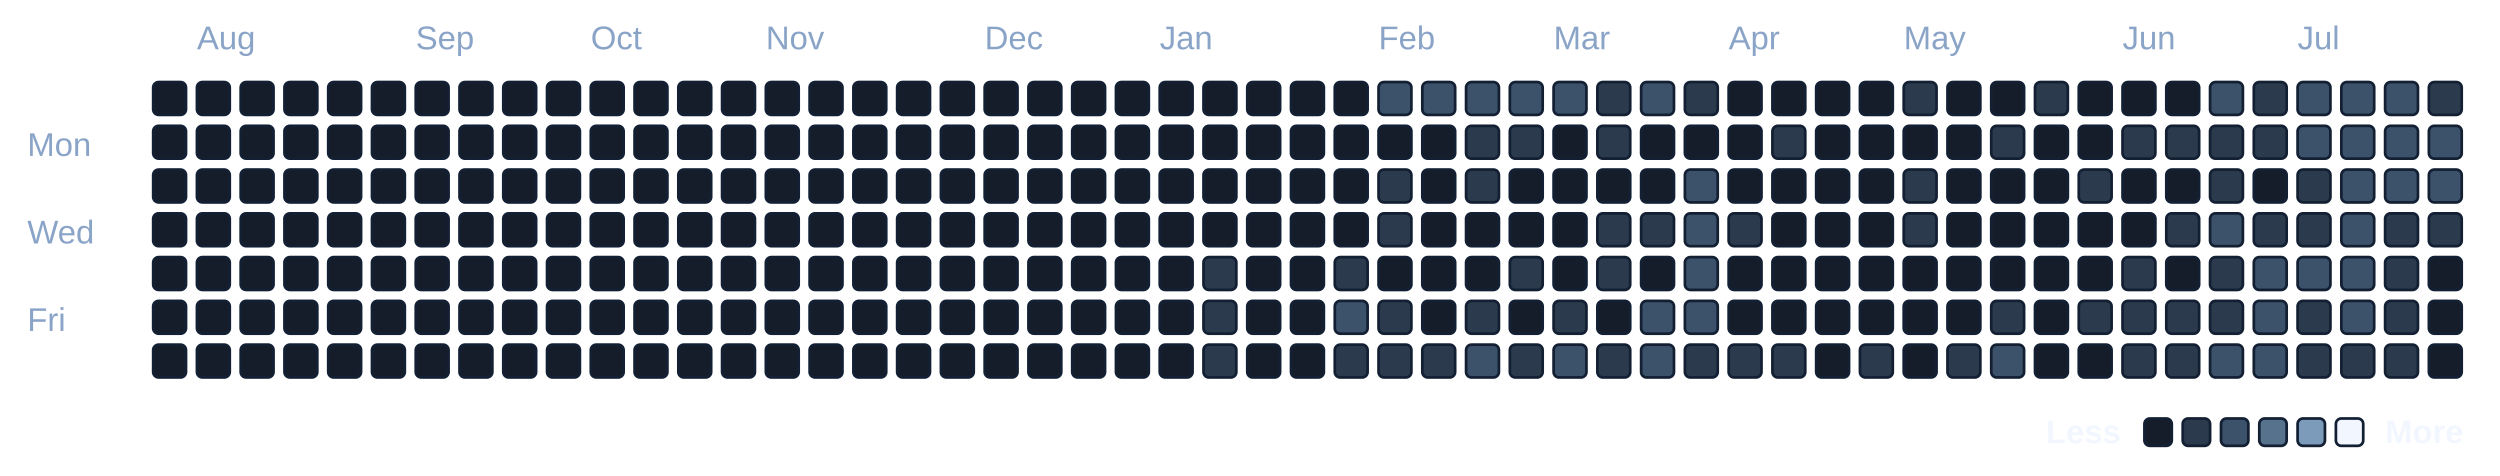
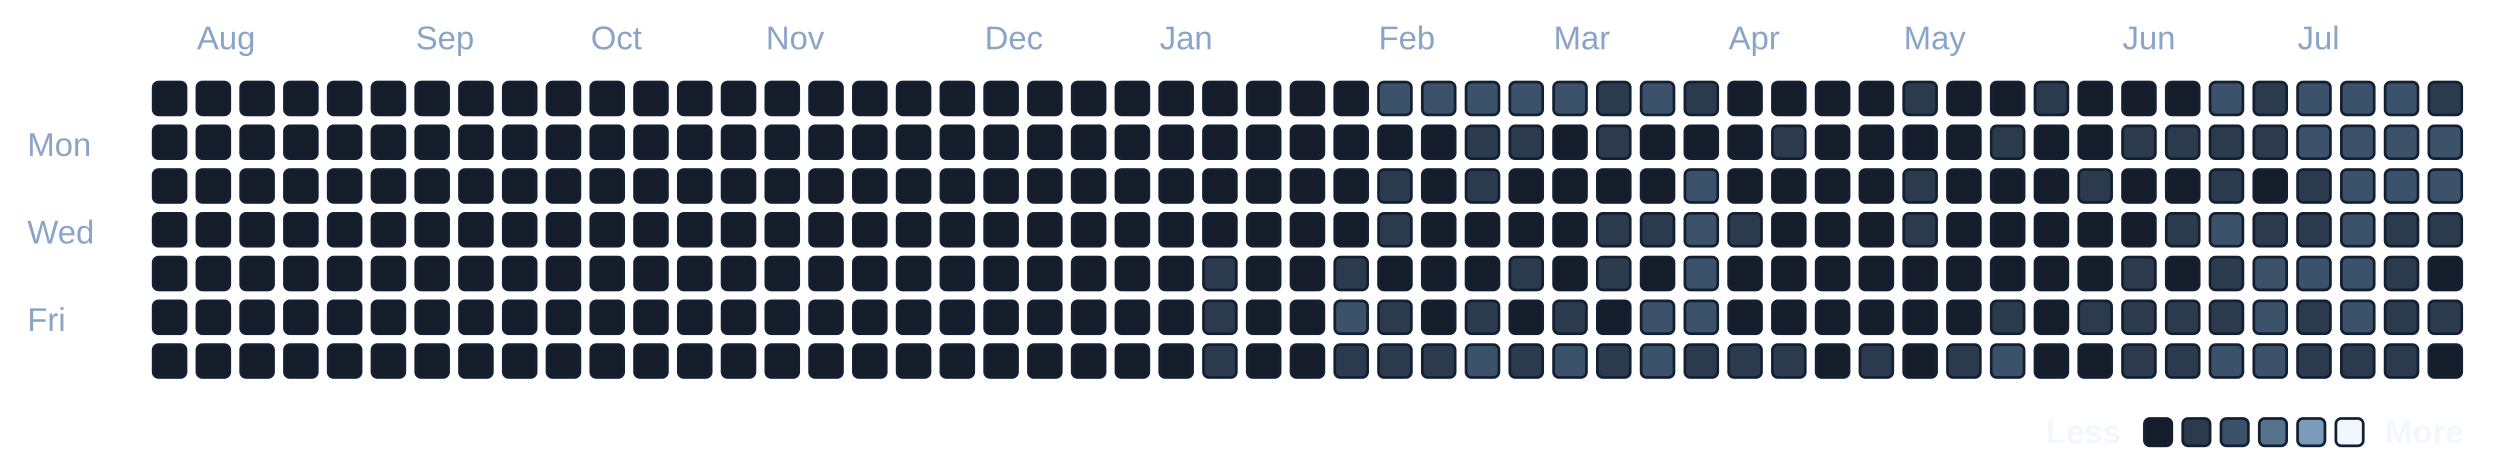
<svg xmlns="http://www.w3.org/2000/svg" baseProfile="tiny" height="174" version="1.2" width="914">
  <defs />
  <text fill="#8AA4C8" font-family="Segoe UI, Arial, sans-serif" font-size="12px" x="72" y="18">Aug</text>
  <text fill="#8AA4C8" font-family="Segoe UI, Arial, sans-serif" font-size="12px" x="152" y="18">Sep</text>
  <text fill="#8AA4C8" font-family="Segoe UI, Arial, sans-serif" font-size="12px" x="216" y="18">Oct</text>
  <text fill="#8AA4C8" font-family="Segoe UI, Arial, sans-serif" font-size="12px" x="280" y="18">Nov</text>
  <text fill="#8AA4C8" font-family="Segoe UI, Arial, sans-serif" font-size="12px" x="360" y="18">Dec</text>
  <text fill="#8AA4C8" font-family="Segoe UI, Arial, sans-serif" font-size="12px" x="424" y="18">Jan</text>
  <text fill="#8AA4C8" font-family="Segoe UI, Arial, sans-serif" font-size="12px" x="504" y="18">Feb</text>
  <text fill="#8AA4C8" font-family="Segoe UI, Arial, sans-serif" font-size="12px" x="568" y="18">Mar</text>
  <text fill="#8AA4C8" font-family="Segoe UI, Arial, sans-serif" font-size="12px" x="632" y="18">Apr</text>
  <text fill="#8AA4C8" font-family="Segoe UI, Arial, sans-serif" font-size="12px" x="696" y="18">May</text>
  <text fill="#8AA4C8" font-family="Segoe UI, Arial, sans-serif" font-size="12px" x="776" y="18">Jun</text>
  <text fill="#8AA4C8" font-family="Segoe UI, Arial, sans-serif" font-size="12px" x="840" y="18">Jul</text>
  <text fill="#8AA4C8" font-family="Segoe UI, Arial, sans-serif" font-size="12px" x="10" y="57">Mon</text>
  <text fill="#8AA4C8" font-family="Segoe UI, Arial, sans-serif" font-size="12px" x="10" y="89">Wed</text>
  <text fill="#8AA4C8" font-family="Segoe UI, Arial, sans-serif" font-size="12px" x="10" y="121">Fri</text>
  <rect fill="#151D2B" height="12" rx="2" ry="2" stroke="#132033" stroke-width="1" width="12" x="56" y="30" />
  <rect fill="#151D2B" height="12" rx="2" ry="2" stroke="#132033" stroke-width="1" width="12" x="56" y="46" />
  <rect fill="#151D2B" height="12" rx="2" ry="2" stroke="#132033" stroke-width="1" width="12" x="56" y="62" />
  <rect fill="#151D2B" height="12" rx="2" ry="2" stroke="#132033" stroke-width="1" width="12" x="56" y="78" />
  <rect fill="#151D2B" height="12" rx="2" ry="2" stroke="#132033" stroke-width="1" width="12" x="56" y="94" />
  <rect fill="#151D2B" height="12" rx="2" ry="2" stroke="#132033" stroke-width="1" width="12" x="56" y="110" />
  <rect fill="#151D2B" height="12" rx="2" ry="2" stroke="#132033" stroke-width="1" width="12" x="56" y="126" />
  <rect fill="#151D2B" height="12" rx="2" ry="2" stroke="#132033" stroke-width="1" width="12" x="72" y="30" />
  <rect fill="#151D2B" height="12" rx="2" ry="2" stroke="#132033" stroke-width="1" width="12" x="72" y="46" />
  <rect fill="#151D2B" height="12" rx="2" ry="2" stroke="#132033" stroke-width="1" width="12" x="72" y="62" />
  <rect fill="#151D2B" height="12" rx="2" ry="2" stroke="#132033" stroke-width="1" width="12" x="72" y="78" />
  <rect fill="#151D2B" height="12" rx="2" ry="2" stroke="#132033" stroke-width="1" width="12" x="72" y="94" />
  <rect fill="#151D2B" height="12" rx="2" ry="2" stroke="#132033" stroke-width="1" width="12" x="72" y="110" />
  <rect fill="#151D2B" height="12" rx="2" ry="2" stroke="#132033" stroke-width="1" width="12" x="72" y="126" />
  <rect fill="#151D2B" height="12" rx="2" ry="2" stroke="#132033" stroke-width="1" width="12" x="88" y="30" />
  <rect fill="#151D2B" height="12" rx="2" ry="2" stroke="#132033" stroke-width="1" width="12" x="88" y="46" />
  <rect fill="#151D2B" height="12" rx="2" ry="2" stroke="#132033" stroke-width="1" width="12" x="88" y="62" />
  <rect fill="#151D2B" height="12" rx="2" ry="2" stroke="#132033" stroke-width="1" width="12" x="88" y="78" />
  <rect fill="#151D2B" height="12" rx="2" ry="2" stroke="#132033" stroke-width="1" width="12" x="88" y="94" />
  <rect fill="#151D2B" height="12" rx="2" ry="2" stroke="#132033" stroke-width="1" width="12" x="88" y="110" />
  <rect fill="#151D2B" height="12" rx="2" ry="2" stroke="#132033" stroke-width="1" width="12" x="88" y="126" />
  <rect fill="#151D2B" height="12" rx="2" ry="2" stroke="#132033" stroke-width="1" width="12" x="104" y="30" />
  <rect fill="#151D2B" height="12" rx="2" ry="2" stroke="#132033" stroke-width="1" width="12" x="104" y="46" />
  <rect fill="#151D2B" height="12" rx="2" ry="2" stroke="#132033" stroke-width="1" width="12" x="104" y="62" />
  <rect fill="#151D2B" height="12" rx="2" ry="2" stroke="#132033" stroke-width="1" width="12" x="104" y="78" />
  <rect fill="#151D2B" height="12" rx="2" ry="2" stroke="#132033" stroke-width="1" width="12" x="104" y="94" />
  <rect fill="#151D2B" height="12" rx="2" ry="2" stroke="#132033" stroke-width="1" width="12" x="104" y="110" />
  <rect fill="#151D2B" height="12" rx="2" ry="2" stroke="#132033" stroke-width="1" width="12" x="104" y="126" />
  <rect fill="#151D2B" height="12" rx="2" ry="2" stroke="#132033" stroke-width="1" width="12" x="120" y="30" />
  <rect fill="#151D2B" height="12" rx="2" ry="2" stroke="#132033" stroke-width="1" width="12" x="120" y="46" />
  <rect fill="#151D2B" height="12" rx="2" ry="2" stroke="#132033" stroke-width="1" width="12" x="120" y="62" />
  <rect fill="#151D2B" height="12" rx="2" ry="2" stroke="#132033" stroke-width="1" width="12" x="120" y="78" />
  <rect fill="#151D2B" height="12" rx="2" ry="2" stroke="#132033" stroke-width="1" width="12" x="120" y="94" />
  <rect fill="#151D2B" height="12" rx="2" ry="2" stroke="#132033" stroke-width="1" width="12" x="120" y="110" />
  <rect fill="#151D2B" height="12" rx="2" ry="2" stroke="#132033" stroke-width="1" width="12" x="120" y="126" />
  <rect fill="#151D2B" height="12" rx="2" ry="2" stroke="#132033" stroke-width="1" width="12" x="136" y="30" />
  <rect fill="#151D2B" height="12" rx="2" ry="2" stroke="#132033" stroke-width="1" width="12" x="136" y="46" />
  <rect fill="#151D2B" height="12" rx="2" ry="2" stroke="#132033" stroke-width="1" width="12" x="136" y="62" />
  <rect fill="#151D2B" height="12" rx="2" ry="2" stroke="#132033" stroke-width="1" width="12" x="136" y="78" />
  <rect fill="#151D2B" height="12" rx="2" ry="2" stroke="#132033" stroke-width="1" width="12" x="136" y="94" />
  <rect fill="#151D2B" height="12" rx="2" ry="2" stroke="#132033" stroke-width="1" width="12" x="136" y="110" />
  <rect fill="#151D2B" height="12" rx="2" ry="2" stroke="#132033" stroke-width="1" width="12" x="136" y="126" />
  <rect fill="#151D2B" height="12" rx="2" ry="2" stroke="#132033" stroke-width="1" width="12" x="152" y="30" />
  <rect fill="#151D2B" height="12" rx="2" ry="2" stroke="#132033" stroke-width="1" width="12" x="152" y="46" />
  <rect fill="#151D2B" height="12" rx="2" ry="2" stroke="#132033" stroke-width="1" width="12" x="152" y="62" />
  <rect fill="#151D2B" height="12" rx="2" ry="2" stroke="#132033" stroke-width="1" width="12" x="152" y="78" />
  <rect fill="#151D2B" height="12" rx="2" ry="2" stroke="#132033" stroke-width="1" width="12" x="152" y="94" />
  <rect fill="#151D2B" height="12" rx="2" ry="2" stroke="#132033" stroke-width="1" width="12" x="152" y="110" />
  <rect fill="#151D2B" height="12" rx="2" ry="2" stroke="#132033" stroke-width="1" width="12" x="152" y="126" />
  <rect fill="#151D2B" height="12" rx="2" ry="2" stroke="#132033" stroke-width="1" width="12" x="168" y="30" />
  <rect fill="#151D2B" height="12" rx="2" ry="2" stroke="#132033" stroke-width="1" width="12" x="168" y="46" />
  <rect fill="#151D2B" height="12" rx="2" ry="2" stroke="#132033" stroke-width="1" width="12" x="168" y="62" />
  <rect fill="#151D2B" height="12" rx="2" ry="2" stroke="#132033" stroke-width="1" width="12" x="168" y="78" />
  <rect fill="#151D2B" height="12" rx="2" ry="2" stroke="#132033" stroke-width="1" width="12" x="168" y="94" />
  <rect fill="#151D2B" height="12" rx="2" ry="2" stroke="#132033" stroke-width="1" width="12" x="168" y="110" />
  <rect fill="#151D2B" height="12" rx="2" ry="2" stroke="#132033" stroke-width="1" width="12" x="168" y="126" />
  <rect fill="#151D2B" height="12" rx="2" ry="2" stroke="#132033" stroke-width="1" width="12" x="184" y="30" />
  <rect fill="#151D2B" height="12" rx="2" ry="2" stroke="#132033" stroke-width="1" width="12" x="184" y="46" />
  <rect fill="#151D2B" height="12" rx="2" ry="2" stroke="#132033" stroke-width="1" width="12" x="184" y="62" />
  <rect fill="#151D2B" height="12" rx="2" ry="2" stroke="#132033" stroke-width="1" width="12" x="184" y="78" />
  <rect fill="#151D2B" height="12" rx="2" ry="2" stroke="#132033" stroke-width="1" width="12" x="184" y="94" />
  <rect fill="#151D2B" height="12" rx="2" ry="2" stroke="#132033" stroke-width="1" width="12" x="184" y="110" />
  <rect fill="#151D2B" height="12" rx="2" ry="2" stroke="#132033" stroke-width="1" width="12" x="184" y="126" />
  <rect fill="#151D2B" height="12" rx="2" ry="2" stroke="#132033" stroke-width="1" width="12" x="200" y="30" />
  <rect fill="#151D2B" height="12" rx="2" ry="2" stroke="#132033" stroke-width="1" width="12" x="200" y="46" />
  <rect fill="#151D2B" height="12" rx="2" ry="2" stroke="#132033" stroke-width="1" width="12" x="200" y="62" />
  <rect fill="#151D2B" height="12" rx="2" ry="2" stroke="#132033" stroke-width="1" width="12" x="200" y="78" />
  <rect fill="#151D2B" height="12" rx="2" ry="2" stroke="#132033" stroke-width="1" width="12" x="200" y="94" />
  <rect fill="#151D2B" height="12" rx="2" ry="2" stroke="#132033" stroke-width="1" width="12" x="200" y="110" />
  <rect fill="#151D2B" height="12" rx="2" ry="2" stroke="#132033" stroke-width="1" width="12" x="200" y="126" />
  <rect fill="#151D2B" height="12" rx="2" ry="2" stroke="#132033" stroke-width="1" width="12" x="216" y="30" />
  <rect fill="#151D2B" height="12" rx="2" ry="2" stroke="#132033" stroke-width="1" width="12" x="216" y="46" />
  <rect fill="#151D2B" height="12" rx="2" ry="2" stroke="#132033" stroke-width="1" width="12" x="216" y="62" />
  <rect fill="#151D2B" height="12" rx="2" ry="2" stroke="#132033" stroke-width="1" width="12" x="216" y="78" />
  <rect fill="#151D2B" height="12" rx="2" ry="2" stroke="#132033" stroke-width="1" width="12" x="216" y="94" />
  <rect fill="#151D2B" height="12" rx="2" ry="2" stroke="#132033" stroke-width="1" width="12" x="216" y="110" />
  <rect fill="#151D2B" height="12" rx="2" ry="2" stroke="#132033" stroke-width="1" width="12" x="216" y="126" />
  <rect fill="#151D2B" height="12" rx="2" ry="2" stroke="#132033" stroke-width="1" width="12" x="232" y="30" />
  <rect fill="#151D2B" height="12" rx="2" ry="2" stroke="#132033" stroke-width="1" width="12" x="232" y="46" />
  <rect fill="#151D2B" height="12" rx="2" ry="2" stroke="#132033" stroke-width="1" width="12" x="232" y="62" />
  <rect fill="#151D2B" height="12" rx="2" ry="2" stroke="#132033" stroke-width="1" width="12" x="232" y="78" />
  <rect fill="#151D2B" height="12" rx="2" ry="2" stroke="#132033" stroke-width="1" width="12" x="232" y="94" />
  <rect fill="#151D2B" height="12" rx="2" ry="2" stroke="#132033" stroke-width="1" width="12" x="232" y="110" />
  <rect fill="#151D2B" height="12" rx="2" ry="2" stroke="#132033" stroke-width="1" width="12" x="232" y="126" />
  <rect fill="#151D2B" height="12" rx="2" ry="2" stroke="#132033" stroke-width="1" width="12" x="248" y="30" />
  <rect fill="#151D2B" height="12" rx="2" ry="2" stroke="#132033" stroke-width="1" width="12" x="248" y="46" />
  <rect fill="#151D2B" height="12" rx="2" ry="2" stroke="#132033" stroke-width="1" width="12" x="248" y="62" />
  <rect fill="#151D2B" height="12" rx="2" ry="2" stroke="#132033" stroke-width="1" width="12" x="248" y="78" />
  <rect fill="#151D2B" height="12" rx="2" ry="2" stroke="#132033" stroke-width="1" width="12" x="248" y="94" />
  <rect fill="#151D2B" height="12" rx="2" ry="2" stroke="#132033" stroke-width="1" width="12" x="248" y="110" />
  <rect fill="#151D2B" height="12" rx="2" ry="2" stroke="#132033" stroke-width="1" width="12" x="248" y="126" />
  <rect fill="#151D2B" height="12" rx="2" ry="2" stroke="#132033" stroke-width="1" width="12" x="264" y="30" />
  <rect fill="#151D2B" height="12" rx="2" ry="2" stroke="#132033" stroke-width="1" width="12" x="264" y="46" />
  <rect fill="#151D2B" height="12" rx="2" ry="2" stroke="#132033" stroke-width="1" width="12" x="264" y="62" />
  <rect fill="#151D2B" height="12" rx="2" ry="2" stroke="#132033" stroke-width="1" width="12" x="264" y="78" />
  <rect fill="#151D2B" height="12" rx="2" ry="2" stroke="#132033" stroke-width="1" width="12" x="264" y="94" />
  <rect fill="#151D2B" height="12" rx="2" ry="2" stroke="#132033" stroke-width="1" width="12" x="264" y="110" />
  <rect fill="#151D2B" height="12" rx="2" ry="2" stroke="#132033" stroke-width="1" width="12" x="264" y="126" />
  <rect fill="#151D2B" height="12" rx="2" ry="2" stroke="#132033" stroke-width="1" width="12" x="280" y="30" />
  <rect fill="#151D2B" height="12" rx="2" ry="2" stroke="#132033" stroke-width="1" width="12" x="280" y="46" />
  <rect fill="#151D2B" height="12" rx="2" ry="2" stroke="#132033" stroke-width="1" width="12" x="280" y="62" />
  <rect fill="#151D2B" height="12" rx="2" ry="2" stroke="#132033" stroke-width="1" width="12" x="280" y="78" />
  <rect fill="#151D2B" height="12" rx="2" ry="2" stroke="#132033" stroke-width="1" width="12" x="280" y="94" />
  <rect fill="#151D2B" height="12" rx="2" ry="2" stroke="#132033" stroke-width="1" width="12" x="280" y="110" />
  <rect fill="#151D2B" height="12" rx="2" ry="2" stroke="#132033" stroke-width="1" width="12" x="280" y="126" />
  <rect fill="#151D2B" height="12" rx="2" ry="2" stroke="#132033" stroke-width="1" width="12" x="296" y="30" />
  <rect fill="#151D2B" height="12" rx="2" ry="2" stroke="#132033" stroke-width="1" width="12" x="296" y="46" />
  <rect fill="#151D2B" height="12" rx="2" ry="2" stroke="#132033" stroke-width="1" width="12" x="296" y="62" />
  <rect fill="#151D2B" height="12" rx="2" ry="2" stroke="#132033" stroke-width="1" width="12" x="296" y="78" />
  <rect fill="#151D2B" height="12" rx="2" ry="2" stroke="#132033" stroke-width="1" width="12" x="296" y="94" />
  <rect fill="#151D2B" height="12" rx="2" ry="2" stroke="#132033" stroke-width="1" width="12" x="296" y="110" />
  <rect fill="#151D2B" height="12" rx="2" ry="2" stroke="#132033" stroke-width="1" width="12" x="296" y="126" />
  <rect fill="#151D2B" height="12" rx="2" ry="2" stroke="#132033" stroke-width="1" width="12" x="312" y="30" />
  <rect fill="#151D2B" height="12" rx="2" ry="2" stroke="#132033" stroke-width="1" width="12" x="312" y="46" />
  <rect fill="#151D2B" height="12" rx="2" ry="2" stroke="#132033" stroke-width="1" width="12" x="312" y="62" />
  <rect fill="#151D2B" height="12" rx="2" ry="2" stroke="#132033" stroke-width="1" width="12" x="312" y="78" />
  <rect fill="#151D2B" height="12" rx="2" ry="2" stroke="#132033" stroke-width="1" width="12" x="312" y="94" />
  <rect fill="#151D2B" height="12" rx="2" ry="2" stroke="#132033" stroke-width="1" width="12" x="312" y="110" />
  <rect fill="#151D2B" height="12" rx="2" ry="2" stroke="#132033" stroke-width="1" width="12" x="312" y="126" />
  <rect fill="#151D2B" height="12" rx="2" ry="2" stroke="#132033" stroke-width="1" width="12" x="328" y="30" />
  <rect fill="#151D2B" height="12" rx="2" ry="2" stroke="#132033" stroke-width="1" width="12" x="328" y="46" />
  <rect fill="#151D2B" height="12" rx="2" ry="2" stroke="#132033" stroke-width="1" width="12" x="328" y="62" />
  <rect fill="#151D2B" height="12" rx="2" ry="2" stroke="#132033" stroke-width="1" width="12" x="328" y="78" />
  <rect fill="#151D2B" height="12" rx="2" ry="2" stroke="#132033" stroke-width="1" width="12" x="328" y="94" />
  <rect fill="#151D2B" height="12" rx="2" ry="2" stroke="#132033" stroke-width="1" width="12" x="328" y="110" />
  <rect fill="#151D2B" height="12" rx="2" ry="2" stroke="#132033" stroke-width="1" width="12" x="328" y="126" />
  <rect fill="#151D2B" height="12" rx="2" ry="2" stroke="#132033" stroke-width="1" width="12" x="344" y="30" />
  <rect fill="#151D2B" height="12" rx="2" ry="2" stroke="#132033" stroke-width="1" width="12" x="344" y="46" />
  <rect fill="#151D2B" height="12" rx="2" ry="2" stroke="#132033" stroke-width="1" width="12" x="344" y="62" />
  <rect fill="#151D2B" height="12" rx="2" ry="2" stroke="#132033" stroke-width="1" width="12" x="344" y="78" />
  <rect fill="#151D2B" height="12" rx="2" ry="2" stroke="#132033" stroke-width="1" width="12" x="344" y="94" />
  <rect fill="#151D2B" height="12" rx="2" ry="2" stroke="#132033" stroke-width="1" width="12" x="344" y="110" />
  <rect fill="#151D2B" height="12" rx="2" ry="2" stroke="#132033" stroke-width="1" width="12" x="344" y="126" />
  <rect fill="#151D2B" height="12" rx="2" ry="2" stroke="#132033" stroke-width="1" width="12" x="360" y="30" />
  <rect fill="#151D2B" height="12" rx="2" ry="2" stroke="#132033" stroke-width="1" width="12" x="360" y="46" />
  <rect fill="#151D2B" height="12" rx="2" ry="2" stroke="#132033" stroke-width="1" width="12" x="360" y="62" />
  <rect fill="#151D2B" height="12" rx="2" ry="2" stroke="#132033" stroke-width="1" width="12" x="360" y="78" />
  <rect fill="#151D2B" height="12" rx="2" ry="2" stroke="#132033" stroke-width="1" width="12" x="360" y="94" />
  <rect fill="#151D2B" height="12" rx="2" ry="2" stroke="#132033" stroke-width="1" width="12" x="360" y="110" />
  <rect fill="#151D2B" height="12" rx="2" ry="2" stroke="#132033" stroke-width="1" width="12" x="360" y="126" />
  <rect fill="#151D2B" height="12" rx="2" ry="2" stroke="#132033" stroke-width="1" width="12" x="376" y="30" />
  <rect fill="#151D2B" height="12" rx="2" ry="2" stroke="#132033" stroke-width="1" width="12" x="376" y="46" />
  <rect fill="#151D2B" height="12" rx="2" ry="2" stroke="#132033" stroke-width="1" width="12" x="376" y="62" />
  <rect fill="#151D2B" height="12" rx="2" ry="2" stroke="#132033" stroke-width="1" width="12" x="376" y="78" />
  <rect fill="#151D2B" height="12" rx="2" ry="2" stroke="#132033" stroke-width="1" width="12" x="376" y="94" />
  <rect fill="#151D2B" height="12" rx="2" ry="2" stroke="#132033" stroke-width="1" width="12" x="376" y="110" />
  <rect fill="#151D2B" height="12" rx="2" ry="2" stroke="#132033" stroke-width="1" width="12" x="376" y="126" />
  <rect fill="#151D2B" height="12" rx="2" ry="2" stroke="#132033" stroke-width="1" width="12" x="392" y="30" />
  <rect fill="#151D2B" height="12" rx="2" ry="2" stroke="#132033" stroke-width="1" width="12" x="392" y="46" />
  <rect fill="#151D2B" height="12" rx="2" ry="2" stroke="#132033" stroke-width="1" width="12" x="392" y="62" />
  <rect fill="#151D2B" height="12" rx="2" ry="2" stroke="#132033" stroke-width="1" width="12" x="392" y="78" />
  <rect fill="#151D2B" height="12" rx="2" ry="2" stroke="#132033" stroke-width="1" width="12" x="392" y="94" />
  <rect fill="#151D2B" height="12" rx="2" ry="2" stroke="#132033" stroke-width="1" width="12" x="392" y="110" />
  <rect fill="#151D2B" height="12" rx="2" ry="2" stroke="#132033" stroke-width="1" width="12" x="392" y="126" />
  <rect fill="#151D2B" height="12" rx="2" ry="2" stroke="#132033" stroke-width="1" width="12" x="408" y="30" />
  <rect fill="#151D2B" height="12" rx="2" ry="2" stroke="#132033" stroke-width="1" width="12" x="408" y="46" />
  <rect fill="#151D2B" height="12" rx="2" ry="2" stroke="#132033" stroke-width="1" width="12" x="408" y="62" />
  <rect fill="#151D2B" height="12" rx="2" ry="2" stroke="#132033" stroke-width="1" width="12" x="408" y="78" />
  <rect fill="#151D2B" height="12" rx="2" ry="2" stroke="#132033" stroke-width="1" width="12" x="408" y="94" />
  <rect fill="#151D2B" height="12" rx="2" ry="2" stroke="#132033" stroke-width="1" width="12" x="408" y="110" />
  <rect fill="#151D2B" height="12" rx="2" ry="2" stroke="#132033" stroke-width="1" width="12" x="408" y="126" />
  <rect fill="#151D2B" height="12" rx="2" ry="2" stroke="#132033" stroke-width="1" width="12" x="424" y="30" />
  <rect fill="#151D2B" height="12" rx="2" ry="2" stroke="#132033" stroke-width="1" width="12" x="424" y="46" />
  <rect fill="#151D2B" height="12" rx="2" ry="2" stroke="#132033" stroke-width="1" width="12" x="424" y="62" />
  <rect fill="#151D2B" height="12" rx="2" ry="2" stroke="#132033" stroke-width="1" width="12" x="424" y="78" />
  <rect fill="#151D2B" height="12" rx="2" ry="2" stroke="#132033" stroke-width="1" width="12" x="424" y="94" />
  <rect fill="#151D2B" height="12" rx="2" ry="2" stroke="#132033" stroke-width="1" width="12" x="424" y="110" />
  <rect fill="#151D2B" height="12" rx="2" ry="2" stroke="#132033" stroke-width="1" width="12" x="424" y="126" />
  <rect fill="#151D2B" height="12" rx="2" ry="2" stroke="#132033" stroke-width="1" width="12" x="440" y="30" />
  <rect fill="#151D2B" height="12" rx="2" ry="2" stroke="#132033" stroke-width="1" width="12" x="440" y="46" />
  <rect fill="#151D2B" height="12" rx="2" ry="2" stroke="#132033" stroke-width="1" width="12" x="440" y="62" />
  <rect fill="#151D2B" height="12" rx="2" ry="2" stroke="#132033" stroke-width="1" width="12" x="440" y="78" />
  <rect fill="#2B3A4C" height="12" rx="2" ry="2" stroke="#132033" stroke-width="1" width="12" x="440" y="94" />
  <rect fill="#2B3A4C" height="12" rx="2" ry="2" stroke="#132033" stroke-width="1" width="12" x="440" y="110" />
  <rect fill="#2B3A4C" height="12" rx="2" ry="2" stroke="#132033" stroke-width="1" width="12" x="440" y="126" />
  <rect fill="#151D2B" height="12" rx="2" ry="2" stroke="#132033" stroke-width="1" width="12" x="456" y="30" />
  <rect fill="#151D2B" height="12" rx="2" ry="2" stroke="#132033" stroke-width="1" width="12" x="456" y="46" />
  <rect fill="#151D2B" height="12" rx="2" ry="2" stroke="#132033" stroke-width="1" width="12" x="456" y="62" />
  <rect fill="#151D2B" height="12" rx="2" ry="2" stroke="#132033" stroke-width="1" width="12" x="456" y="78" />
  <rect fill="#151D2B" height="12" rx="2" ry="2" stroke="#132033" stroke-width="1" width="12" x="456" y="94" />
  <rect fill="#151D2B" height="12" rx="2" ry="2" stroke="#132033" stroke-width="1" width="12" x="456" y="110" />
  <rect fill="#151D2B" height="12" rx="2" ry="2" stroke="#132033" stroke-width="1" width="12" x="456" y="126" />
  <rect fill="#151D2B" height="12" rx="2" ry="2" stroke="#132033" stroke-width="1" width="12" x="472" y="30" />
  <rect fill="#151D2B" height="12" rx="2" ry="2" stroke="#132033" stroke-width="1" width="12" x="472" y="46" />
  <rect fill="#151D2B" height="12" rx="2" ry="2" stroke="#132033" stroke-width="1" width="12" x="472" y="62" />
  <rect fill="#151D2B" height="12" rx="2" ry="2" stroke="#132033" stroke-width="1" width="12" x="472" y="78" />
  <rect fill="#151D2B" height="12" rx="2" ry="2" stroke="#132033" stroke-width="1" width="12" x="472" y="94" />
  <rect fill="#151D2B" height="12" rx="2" ry="2" stroke="#132033" stroke-width="1" width="12" x="472" y="110" />
  <rect fill="#151D2B" height="12" rx="2" ry="2" stroke="#132033" stroke-width="1" width="12" x="472" y="126" />
  <rect fill="#151D2B" height="12" rx="2" ry="2" stroke="#132033" stroke-width="1" width="12" x="488" y="30" />
  <rect fill="#151D2B" height="12" rx="2" ry="2" stroke="#132033" stroke-width="1" width="12" x="488" y="46" />
  <rect fill="#151D2B" height="12" rx="2" ry="2" stroke="#132033" stroke-width="1" width="12" x="488" y="62" />
  <rect fill="#151D2B" height="12" rx="2" ry="2" stroke="#132033" stroke-width="1" width="12" x="488" y="78" />
  <rect fill="#2B3A4C" height="12" rx="2" ry="2" stroke="#132033" stroke-width="1" width="12" x="488" y="94" />
  <rect fill="#3C526A" height="12" rx="2" ry="2" stroke="#132033" stroke-width="1" width="12" x="488" y="110" />
  <rect fill="#2B3A4C" height="12" rx="2" ry="2" stroke="#132033" stroke-width="1" width="12" x="488" y="126" />
  <rect fill="#3C526A" height="12" rx="2" ry="2" stroke="#132033" stroke-width="1" width="12" x="504" y="30" />
  <rect fill="#151D2B" height="12" rx="2" ry="2" stroke="#132033" stroke-width="1" width="12" x="504" y="46" />
  <rect fill="#2B3A4C" height="12" rx="2" ry="2" stroke="#132033" stroke-width="1" width="12" x="504" y="62" />
  <rect fill="#2B3A4C" height="12" rx="2" ry="2" stroke="#132033" stroke-width="1" width="12" x="504" y="78" />
  <rect fill="#151D2B" height="12" rx="2" ry="2" stroke="#132033" stroke-width="1" width="12" x="504" y="94" />
  <rect fill="#2B3A4C" height="12" rx="2" ry="2" stroke="#132033" stroke-width="1" width="12" x="504" y="110" />
  <rect fill="#2B3A4C" height="12" rx="2" ry="2" stroke="#132033" stroke-width="1" width="12" x="504" y="126" />
  <rect fill="#3C526A" height="12" rx="2" ry="2" stroke="#132033" stroke-width="1" width="12" x="520" y="30" />
  <rect fill="#151D2B" height="12" rx="2" ry="2" stroke="#132033" stroke-width="1" width="12" x="520" y="46" />
  <rect fill="#151D2B" height="12" rx="2" ry="2" stroke="#132033" stroke-width="1" width="12" x="520" y="62" />
  <rect fill="#151D2B" height="12" rx="2" ry="2" stroke="#132033" stroke-width="1" width="12" x="520" y="78" />
  <rect fill="#151D2B" height="12" rx="2" ry="2" stroke="#132033" stroke-width="1" width="12" x="520" y="94" />
  <rect fill="#151D2B" height="12" rx="2" ry="2" stroke="#132033" stroke-width="1" width="12" x="520" y="110" />
  <rect fill="#2B3A4C" height="12" rx="2" ry="2" stroke="#132033" stroke-width="1" width="12" x="520" y="126" />
  <rect fill="#3C526A" height="12" rx="2" ry="2" stroke="#132033" stroke-width="1" width="12" x="536" y="30" />
  <rect fill="#2B3A4C" height="12" rx="2" ry="2" stroke="#132033" stroke-width="1" width="12" x="536" y="46" />
  <rect fill="#2B3A4C" height="12" rx="2" ry="2" stroke="#132033" stroke-width="1" width="12" x="536" y="62" />
  <rect fill="#151D2B" height="12" rx="2" ry="2" stroke="#132033" stroke-width="1" width="12" x="536" y="78" />
  <rect fill="#151D2B" height="12" rx="2" ry="2" stroke="#132033" stroke-width="1" width="12" x="536" y="94" />
  <rect fill="#2B3A4C" height="12" rx="2" ry="2" stroke="#132033" stroke-width="1" width="12" x="536" y="110" />
  <rect fill="#3C526A" height="12" rx="2" ry="2" stroke="#132033" stroke-width="1" width="12" x="536" y="126" />
  <rect fill="#3C526A" height="12" rx="2" ry="2" stroke="#132033" stroke-width="1" width="12" x="552" y="30" />
  <rect fill="#2B3A4C" height="12" rx="2" ry="2" stroke="#132033" stroke-width="1" width="12" x="552" y="46" />
  <rect fill="#151D2B" height="12" rx="2" ry="2" stroke="#132033" stroke-width="1" width="12" x="552" y="62" />
  <rect fill="#151D2B" height="12" rx="2" ry="2" stroke="#132033" stroke-width="1" width="12" x="552" y="78" />
  <rect fill="#2B3A4C" height="12" rx="2" ry="2" stroke="#132033" stroke-width="1" width="12" x="552" y="94" />
  <rect fill="#151D2B" height="12" rx="2" ry="2" stroke="#132033" stroke-width="1" width="12" x="552" y="110" />
  <rect fill="#2B3A4C" height="12" rx="2" ry="2" stroke="#132033" stroke-width="1" width="12" x="552" y="126" />
  <rect fill="#3C526A" height="12" rx="2" ry="2" stroke="#132033" stroke-width="1" width="12" x="568" y="30" />
  <rect fill="#151D2B" height="12" rx="2" ry="2" stroke="#132033" stroke-width="1" width="12" x="568" y="46" />
  <rect fill="#151D2B" height="12" rx="2" ry="2" stroke="#132033" stroke-width="1" width="12" x="568" y="62" />
  <rect fill="#151D2B" height="12" rx="2" ry="2" stroke="#132033" stroke-width="1" width="12" x="568" y="78" />
  <rect fill="#151D2B" height="12" rx="2" ry="2" stroke="#132033" stroke-width="1" width="12" x="568" y="94" />
  <rect fill="#2B3A4C" height="12" rx="2" ry="2" stroke="#132033" stroke-width="1" width="12" x="568" y="110" />
  <rect fill="#3C526A" height="12" rx="2" ry="2" stroke="#132033" stroke-width="1" width="12" x="568" y="126" />
  <rect fill="#2B3A4C" height="12" rx="2" ry="2" stroke="#132033" stroke-width="1" width="12" x="584" y="30" />
  <rect fill="#2B3A4C" height="12" rx="2" ry="2" stroke="#132033" stroke-width="1" width="12" x="584" y="46" />
  <rect fill="#151D2B" height="12" rx="2" ry="2" stroke="#132033" stroke-width="1" width="12" x="584" y="62" />
  <rect fill="#2B3A4C" height="12" rx="2" ry="2" stroke="#132033" stroke-width="1" width="12" x="584" y="78" />
  <rect fill="#2B3A4C" height="12" rx="2" ry="2" stroke="#132033" stroke-width="1" width="12" x="584" y="94" />
  <rect fill="#151D2B" height="12" rx="2" ry="2" stroke="#132033" stroke-width="1" width="12" x="584" y="110" />
  <rect fill="#2B3A4C" height="12" rx="2" ry="2" stroke="#132033" stroke-width="1" width="12" x="584" y="126" />
  <rect fill="#3C526A" height="12" rx="2" ry="2" stroke="#132033" stroke-width="1" width="12" x="600" y="30" />
  <rect fill="#151D2B" height="12" rx="2" ry="2" stroke="#132033" stroke-width="1" width="12" x="600" y="46" />
  <rect fill="#151D2B" height="12" rx="2" ry="2" stroke="#132033" stroke-width="1" width="12" x="600" y="62" />
  <rect fill="#2B3A4C" height="12" rx="2" ry="2" stroke="#132033" stroke-width="1" width="12" x="600" y="78" />
  <rect fill="#151D2B" height="12" rx="2" ry="2" stroke="#132033" stroke-width="1" width="12" x="600" y="94" />
  <rect fill="#3C526A" height="12" rx="2" ry="2" stroke="#132033" stroke-width="1" width="12" x="600" y="110" />
  <rect fill="#3C526A" height="12" rx="2" ry="2" stroke="#132033" stroke-width="1" width="12" x="600" y="126" />
  <rect fill="#2B3A4C" height="12" rx="2" ry="2" stroke="#132033" stroke-width="1" width="12" x="616" y="30" />
  <rect fill="#151D2B" height="12" rx="2" ry="2" stroke="#132033" stroke-width="1" width="12" x="616" y="46" />
  <rect fill="#3C526A" height="12" rx="2" ry="2" stroke="#132033" stroke-width="1" width="12" x="616" y="62" />
  <rect fill="#3C526A" height="12" rx="2" ry="2" stroke="#132033" stroke-width="1" width="12" x="616" y="78" />
  <rect fill="#3C526A" height="12" rx="2" ry="2" stroke="#132033" stroke-width="1" width="12" x="616" y="94" />
  <rect fill="#3C526A" height="12" rx="2" ry="2" stroke="#132033" stroke-width="1" width="12" x="616" y="110" />
  <rect fill="#2B3A4C" height="12" rx="2" ry="2" stroke="#132033" stroke-width="1" width="12" x="616" y="126" />
  <rect fill="#151D2B" height="12" rx="2" ry="2" stroke="#132033" stroke-width="1" width="12" x="632" y="30" />
  <rect fill="#151D2B" height="12" rx="2" ry="2" stroke="#132033" stroke-width="1" width="12" x="632" y="46" />
  <rect fill="#151D2B" height="12" rx="2" ry="2" stroke="#132033" stroke-width="1" width="12" x="632" y="62" />
  <rect fill="#2B3A4C" height="12" rx="2" ry="2" stroke="#132033" stroke-width="1" width="12" x="632" y="78" />
  <rect fill="#151D2B" height="12" rx="2" ry="2" stroke="#132033" stroke-width="1" width="12" x="632" y="94" />
  <rect fill="#151D2B" height="12" rx="2" ry="2" stroke="#132033" stroke-width="1" width="12" x="632" y="110" />
  <rect fill="#2B3A4C" height="12" rx="2" ry="2" stroke="#132033" stroke-width="1" width="12" x="632" y="126" />
  <rect fill="#151D2B" height="12" rx="2" ry="2" stroke="#132033" stroke-width="1" width="12" x="648" y="30" />
  <rect fill="#2B3A4C" height="12" rx="2" ry="2" stroke="#132033" stroke-width="1" width="12" x="648" y="46" />
  <rect fill="#151D2B" height="12" rx="2" ry="2" stroke="#132033" stroke-width="1" width="12" x="648" y="62" />
  <rect fill="#151D2B" height="12" rx="2" ry="2" stroke="#132033" stroke-width="1" width="12" x="648" y="78" />
  <rect fill="#151D2B" height="12" rx="2" ry="2" stroke="#132033" stroke-width="1" width="12" x="648" y="94" />
  <rect fill="#151D2B" height="12" rx="2" ry="2" stroke="#132033" stroke-width="1" width="12" x="648" y="110" />
  <rect fill="#2B3A4C" height="12" rx="2" ry="2" stroke="#132033" stroke-width="1" width="12" x="648" y="126" />
  <rect fill="#151D2B" height="12" rx="2" ry="2" stroke="#132033" stroke-width="1" width="12" x="664" y="30" />
  <rect fill="#151D2B" height="12" rx="2" ry="2" stroke="#132033" stroke-width="1" width="12" x="664" y="46" />
  <rect fill="#151D2B" height="12" rx="2" ry="2" stroke="#132033" stroke-width="1" width="12" x="664" y="62" />
  <rect fill="#151D2B" height="12" rx="2" ry="2" stroke="#132033" stroke-width="1" width="12" x="664" y="78" />
  <rect fill="#151D2B" height="12" rx="2" ry="2" stroke="#132033" stroke-width="1" width="12" x="664" y="94" />
  <rect fill="#151D2B" height="12" rx="2" ry="2" stroke="#132033" stroke-width="1" width="12" x="664" y="110" />
  <rect fill="#151D2B" height="12" rx="2" ry="2" stroke="#132033" stroke-width="1" width="12" x="664" y="126" />
  <rect fill="#151D2B" height="12" rx="2" ry="2" stroke="#132033" stroke-width="1" width="12" x="680" y="30" />
  <rect fill="#151D2B" height="12" rx="2" ry="2" stroke="#132033" stroke-width="1" width="12" x="680" y="46" />
  <rect fill="#151D2B" height="12" rx="2" ry="2" stroke="#132033" stroke-width="1" width="12" x="680" y="62" />
  <rect fill="#151D2B" height="12" rx="2" ry="2" stroke="#132033" stroke-width="1" width="12" x="680" y="78" />
  <rect fill="#151D2B" height="12" rx="2" ry="2" stroke="#132033" stroke-width="1" width="12" x="680" y="94" />
  <rect fill="#151D2B" height="12" rx="2" ry="2" stroke="#132033" stroke-width="1" width="12" x="680" y="110" />
  <rect fill="#2B3A4C" height="12" rx="2" ry="2" stroke="#132033" stroke-width="1" width="12" x="680" y="126" />
  <rect fill="#2B3A4C" height="12" rx="2" ry="2" stroke="#132033" stroke-width="1" width="12" x="696" y="30" />
  <rect fill="#151D2B" height="12" rx="2" ry="2" stroke="#132033" stroke-width="1" width="12" x="696" y="46" />
  <rect fill="#2B3A4C" height="12" rx="2" ry="2" stroke="#132033" stroke-width="1" width="12" x="696" y="62" />
  <rect fill="#2B3A4C" height="12" rx="2" ry="2" stroke="#132033" stroke-width="1" width="12" x="696" y="78" />
  <rect fill="#151D2B" height="12" rx="2" ry="2" stroke="#132033" stroke-width="1" width="12" x="696" y="94" />
  <rect fill="#151D2B" height="12" rx="2" ry="2" stroke="#132033" stroke-width="1" width="12" x="696" y="110" />
  <rect fill="#151D2B" height="12" rx="2" ry="2" stroke="#132033" stroke-width="1" width="12" x="696" y="126" />
  <rect fill="#151D2B" height="12" rx="2" ry="2" stroke="#132033" stroke-width="1" width="12" x="712" y="30" />
  <rect fill="#151D2B" height="12" rx="2" ry="2" stroke="#132033" stroke-width="1" width="12" x="712" y="46" />
  <rect fill="#151D2B" height="12" rx="2" ry="2" stroke="#132033" stroke-width="1" width="12" x="712" y="62" />
  <rect fill="#151D2B" height="12" rx="2" ry="2" stroke="#132033" stroke-width="1" width="12" x="712" y="78" />
  <rect fill="#151D2B" height="12" rx="2" ry="2" stroke="#132033" stroke-width="1" width="12" x="712" y="94" />
  <rect fill="#151D2B" height="12" rx="2" ry="2" stroke="#132033" stroke-width="1" width="12" x="712" y="110" />
  <rect fill="#2B3A4C" height="12" rx="2" ry="2" stroke="#132033" stroke-width="1" width="12" x="712" y="126" />
  <rect fill="#151D2B" height="12" rx="2" ry="2" stroke="#132033" stroke-width="1" width="12" x="728" y="30" />
  <rect fill="#2B3A4C" height="12" rx="2" ry="2" stroke="#132033" stroke-width="1" width="12" x="728" y="46" />
  <rect fill="#151D2B" height="12" rx="2" ry="2" stroke="#132033" stroke-width="1" width="12" x="728" y="62" />
  <rect fill="#151D2B" height="12" rx="2" ry="2" stroke="#132033" stroke-width="1" width="12" x="728" y="78" />
  <rect fill="#151D2B" height="12" rx="2" ry="2" stroke="#132033" stroke-width="1" width="12" x="728" y="94" />
  <rect fill="#2B3A4C" height="12" rx="2" ry="2" stroke="#132033" stroke-width="1" width="12" x="728" y="110" />
  <rect fill="#3C526A" height="12" rx="2" ry="2" stroke="#132033" stroke-width="1" width="12" x="728" y="126" />
  <rect fill="#2B3A4C" height="12" rx="2" ry="2" stroke="#132033" stroke-width="1" width="12" x="744" y="30" />
  <rect fill="#151D2B" height="12" rx="2" ry="2" stroke="#132033" stroke-width="1" width="12" x="744" y="46" />
  <rect fill="#151D2B" height="12" rx="2" ry="2" stroke="#132033" stroke-width="1" width="12" x="744" y="62" />
  <rect fill="#151D2B" height="12" rx="2" ry="2" stroke="#132033" stroke-width="1" width="12" x="744" y="78" />
  <rect fill="#151D2B" height="12" rx="2" ry="2" stroke="#132033" stroke-width="1" width="12" x="744" y="94" />
  <rect fill="#151D2B" height="12" rx="2" ry="2" stroke="#132033" stroke-width="1" width="12" x="744" y="110" />
  <rect fill="#151D2B" height="12" rx="2" ry="2" stroke="#132033" stroke-width="1" width="12" x="744" y="126" />
  <rect fill="#151D2B" height="12" rx="2" ry="2" stroke="#132033" stroke-width="1" width="12" x="760" y="30" />
  <rect fill="#151D2B" height="12" rx="2" ry="2" stroke="#132033" stroke-width="1" width="12" x="760" y="46" />
  <rect fill="#2B3A4C" height="12" rx="2" ry="2" stroke="#132033" stroke-width="1" width="12" x="760" y="62" />
  <rect fill="#151D2B" height="12" rx="2" ry="2" stroke="#132033" stroke-width="1" width="12" x="760" y="78" />
  <rect fill="#151D2B" height="12" rx="2" ry="2" stroke="#132033" stroke-width="1" width="12" x="760" y="94" />
  <rect fill="#2B3A4C" height="12" rx="2" ry="2" stroke="#132033" stroke-width="1" width="12" x="760" y="110" />
  <rect fill="#151D2B" height="12" rx="2" ry="2" stroke="#132033" stroke-width="1" width="12" x="760" y="126" />
  <rect fill="#151D2B" height="12" rx="2" ry="2" stroke="#132033" stroke-width="1" width="12" x="776" y="30" />
  <rect fill="#2B3A4C" height="12" rx="2" ry="2" stroke="#132033" stroke-width="1" width="12" x="776" y="46" />
  <rect fill="#151D2B" height="12" rx="2" ry="2" stroke="#132033" stroke-width="1" width="12" x="776" y="62" />
  <rect fill="#151D2B" height="12" rx="2" ry="2" stroke="#132033" stroke-width="1" width="12" x="776" y="78" />
  <rect fill="#2B3A4C" height="12" rx="2" ry="2" stroke="#132033" stroke-width="1" width="12" x="776" y="94" />
  <rect fill="#2B3A4C" height="12" rx="2" ry="2" stroke="#132033" stroke-width="1" width="12" x="776" y="110" />
  <rect fill="#2B3A4C" height="12" rx="2" ry="2" stroke="#132033" stroke-width="1" width="12" x="776" y="126" />
  <rect fill="#151D2B" height="12" rx="2" ry="2" stroke="#132033" stroke-width="1" width="12" x="792" y="30" />
  <rect fill="#2B3A4C" height="12" rx="2" ry="2" stroke="#132033" stroke-width="1" width="12" x="792" y="46" />
  <rect fill="#151D2B" height="12" rx="2" ry="2" stroke="#132033" stroke-width="1" width="12" x="792" y="62" />
  <rect fill="#2B3A4C" height="12" rx="2" ry="2" stroke="#132033" stroke-width="1" width="12" x="792" y="78" />
  <rect fill="#151D2B" height="12" rx="2" ry="2" stroke="#132033" stroke-width="1" width="12" x="792" y="94" />
  <rect fill="#2B3A4C" height="12" rx="2" ry="2" stroke="#132033" stroke-width="1" width="12" x="792" y="110" />
  <rect fill="#2B3A4C" height="12" rx="2" ry="2" stroke="#132033" stroke-width="1" width="12" x="792" y="126" />
  <rect fill="#3C526A" height="12" rx="2" ry="2" stroke="#132033" stroke-width="1" width="12" x="808" y="30" />
  <rect fill="#2B3A4C" height="12" rx="2" ry="2" stroke="#132033" stroke-width="1" width="12" x="808" y="46" />
  <rect fill="#2B3A4C" height="12" rx="2" ry="2" stroke="#132033" stroke-width="1" width="12" x="808" y="62" />
  <rect fill="#3C526A" height="12" rx="2" ry="2" stroke="#132033" stroke-width="1" width="12" x="808" y="78" />
  <rect fill="#2B3A4C" height="12" rx="2" ry="2" stroke="#132033" stroke-width="1" width="12" x="808" y="94" />
  <rect fill="#2B3A4C" height="12" rx="2" ry="2" stroke="#132033" stroke-width="1" width="12" x="808" y="110" />
  <rect fill="#3C526A" height="12" rx="2" ry="2" stroke="#132033" stroke-width="1" width="12" x="808" y="126" />
  <rect fill="#2B3A4C" height="12" rx="2" ry="2" stroke="#132033" stroke-width="1" width="12" x="824" y="30" />
  <rect fill="#2B3A4C" height="12" rx="2" ry="2" stroke="#132033" stroke-width="1" width="12" x="824" y="46" />
  <rect fill="#151D2B" height="12" rx="2" ry="2" stroke="#132033" stroke-width="1" width="12" x="824" y="62" />
  <rect fill="#2B3A4C" height="12" rx="2" ry="2" stroke="#132033" stroke-width="1" width="12" x="824" y="78" />
  <rect fill="#3C526A" height="12" rx="2" ry="2" stroke="#132033" stroke-width="1" width="12" x="824" y="94" />
  <rect fill="#3C526A" height="12" rx="2" ry="2" stroke="#132033" stroke-width="1" width="12" x="824" y="110" />
  <rect fill="#3C526A" height="12" rx="2" ry="2" stroke="#132033" stroke-width="1" width="12" x="824" y="126" />
  <rect fill="#3C526A" height="12" rx="2" ry="2" stroke="#132033" stroke-width="1" width="12" x="840" y="30" />
  <rect fill="#3C526A" height="12" rx="2" ry="2" stroke="#132033" stroke-width="1" width="12" x="840" y="46" />
  <rect fill="#2B3A4C" height="12" rx="2" ry="2" stroke="#132033" stroke-width="1" width="12" x="840" y="62" />
  <rect fill="#2B3A4C" height="12" rx="2" ry="2" stroke="#132033" stroke-width="1" width="12" x="840" y="78" />
  <rect fill="#3C526A" height="12" rx="2" ry="2" stroke="#132033" stroke-width="1" width="12" x="840" y="94" />
  <rect fill="#2B3A4C" height="12" rx="2" ry="2" stroke="#132033" stroke-width="1" width="12" x="840" y="110" />
  <rect fill="#2B3A4C" height="12" rx="2" ry="2" stroke="#132033" stroke-width="1" width="12" x="840" y="126" />
  <rect fill="#3C526A" height="12" rx="2" ry="2" stroke="#132033" stroke-width="1" width="12" x="856" y="30" />
  <rect fill="#3C526A" height="12" rx="2" ry="2" stroke="#132033" stroke-width="1" width="12" x="856" y="46" />
  <rect fill="#3C526A" height="12" rx="2" ry="2" stroke="#132033" stroke-width="1" width="12" x="856" y="62" />
  <rect fill="#3C526A" height="12" rx="2" ry="2" stroke="#132033" stroke-width="1" width="12" x="856" y="78" />
  <rect fill="#3C526A" height="12" rx="2" ry="2" stroke="#132033" stroke-width="1" width="12" x="856" y="94" />
  <rect fill="#3C526A" height="12" rx="2" ry="2" stroke="#132033" stroke-width="1" width="12" x="856" y="110" />
  <rect fill="#2B3A4C" height="12" rx="2" ry="2" stroke="#132033" stroke-width="1" width="12" x="856" y="126" />
  <rect fill="#3C526A" height="12" rx="2" ry="2" stroke="#132033" stroke-width="1" width="12" x="872" y="30" />
  <rect fill="#3C526A" height="12" rx="2" ry="2" stroke="#132033" stroke-width="1" width="12" x="872" y="46" />
  <rect fill="#3C526A" height="12" rx="2" ry="2" stroke="#132033" stroke-width="1" width="12" x="872" y="62" />
  <rect fill="#2B3A4C" height="12" rx="2" ry="2" stroke="#132033" stroke-width="1" width="12" x="872" y="78" />
  <rect fill="#2B3A4C" height="12" rx="2" ry="2" stroke="#132033" stroke-width="1" width="12" x="872" y="94" />
  <rect fill="#2B3A4C" height="12" rx="2" ry="2" stroke="#132033" stroke-width="1" width="12" x="872" y="110" />
  <rect fill="#2B3A4C" height="12" rx="2" ry="2" stroke="#132033" stroke-width="1" width="12" x="872" y="126" />
  <rect fill="#2B3A4C" height="12" rx="2" ry="2" stroke="#132033" stroke-width="1" width="12" x="888" y="30" />
  <rect fill="#3C526A" height="12" rx="2" ry="2" stroke="#132033" stroke-width="1" width="12" x="888" y="46" />
  <rect fill="#3C526A" height="12" rx="2" ry="2" stroke="#132033" stroke-width="1" width="12" x="888" y="62" />
  <rect fill="#2B3A4C" height="12" rx="2" ry="2" stroke="#132033" stroke-width="1" width="12" x="888" y="78" />
  <rect fill="#151D2B" height="12" rx="2" ry="2" stroke="#132033" stroke-width="1" width="12" x="888" y="94" />
-   <rect fill="#151D2B" height="12" rx="2" ry="2" stroke="#132033" stroke-width="1" width="12" x="888" y="110" />
+   <rect fill="#2B3A4C" height="12" rx="2" ry="2" stroke="#132033" stroke-width="1" width="12" x="888" y="110" />
  <rect fill="#151D2B" height="12" rx="2" ry="2" stroke="#132033" stroke-width="1" width="12" x="888" y="126" />
  <text fill="#F2F7FF" font-family="Segoe UI, Arial, sans-serif" font-size="12px" font-weight="600" x="748" y="162">Less</text>
  <rect fill="#151D2B" height="10" rx="2" ry="2" stroke="#132033" stroke-width="1" width="10" x="784" y="153" />
  <rect fill="#2B3A4C" height="10" rx="2" ry="2" stroke="#132033" stroke-width="1" width="10" x="798" y="153" />
  <rect fill="#3C526A" height="10" rx="2" ry="2" stroke="#132033" stroke-width="1" width="10" x="812" y="153" />
  <rect fill="#56728D" height="10" rx="2" ry="2" stroke="#132033" stroke-width="1" width="10" x="826" y="153" />
  <rect fill="#7C9AB9" height="10" rx="2" ry="2" stroke="#132033" stroke-width="1" width="10" x="840" y="153" />
  <rect fill="#F2F7FF" height="10" rx="2" ry="2" stroke="#132033" stroke-width="1" width="10" x="854" y="153" />
  <text fill="#F2F7FF" font-family="Segoe UI, Arial, sans-serif" font-size="12px" font-weight="600" x="872" y="162">More</text>
</svg>
